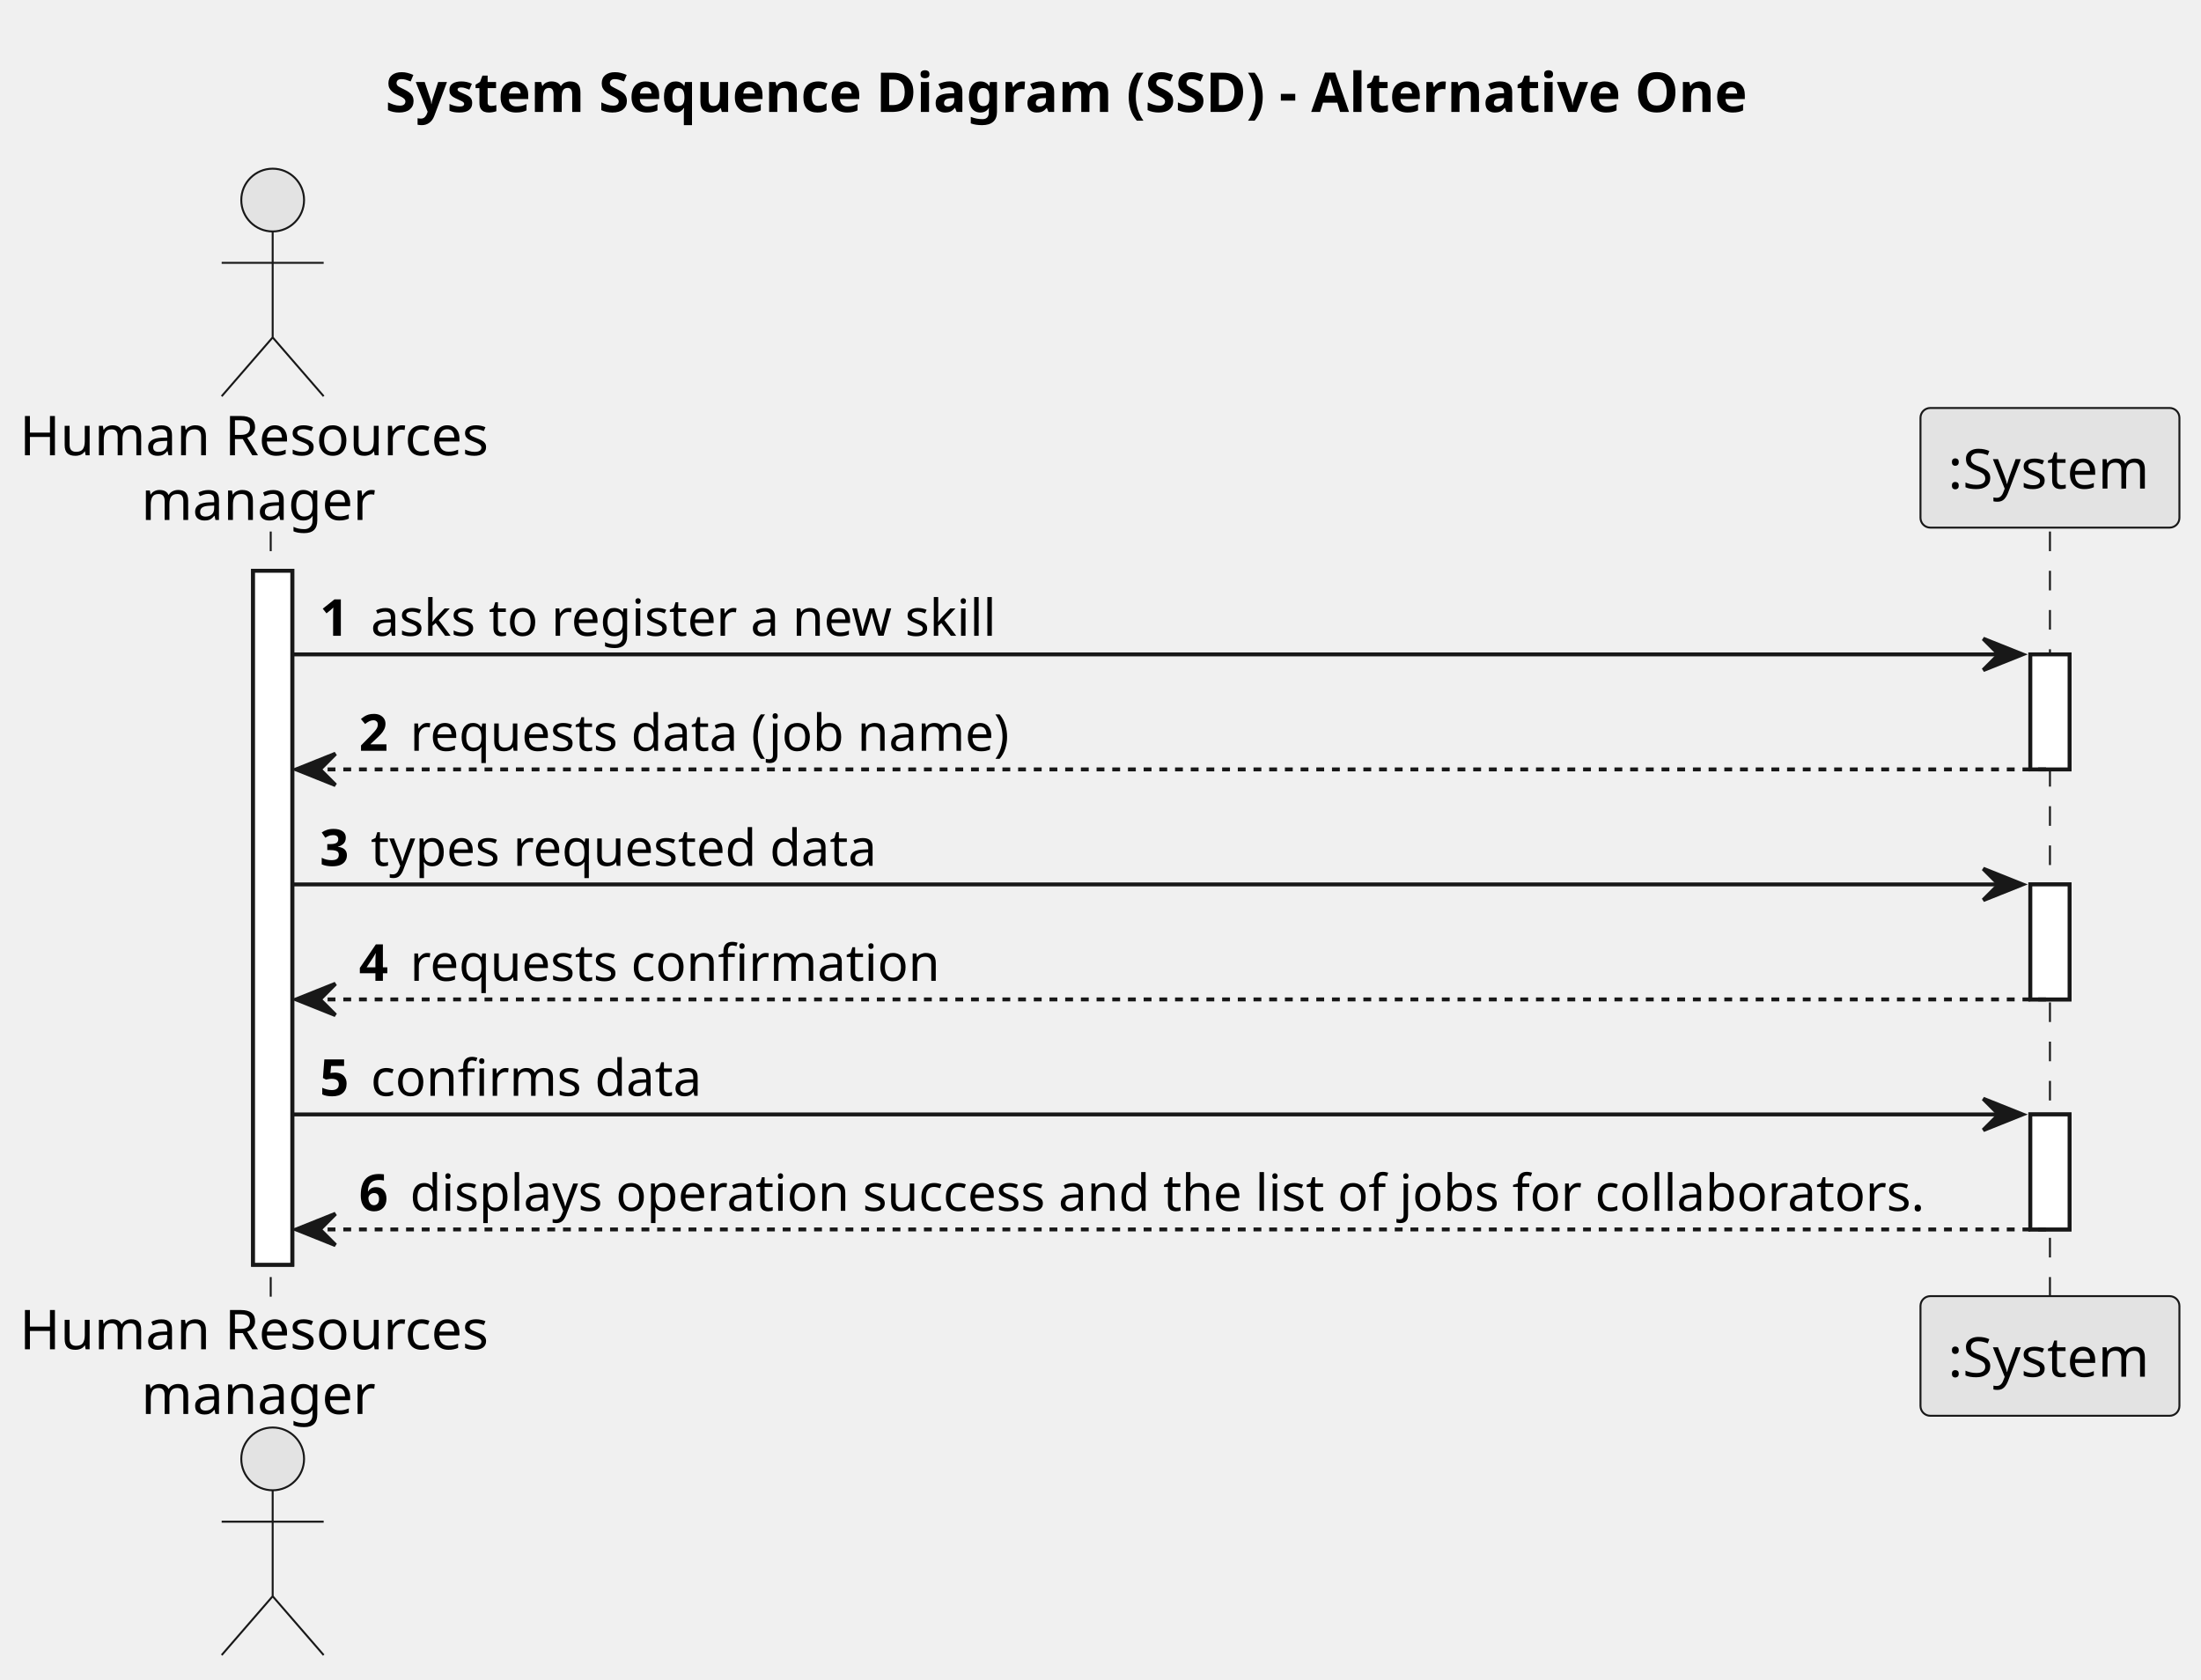
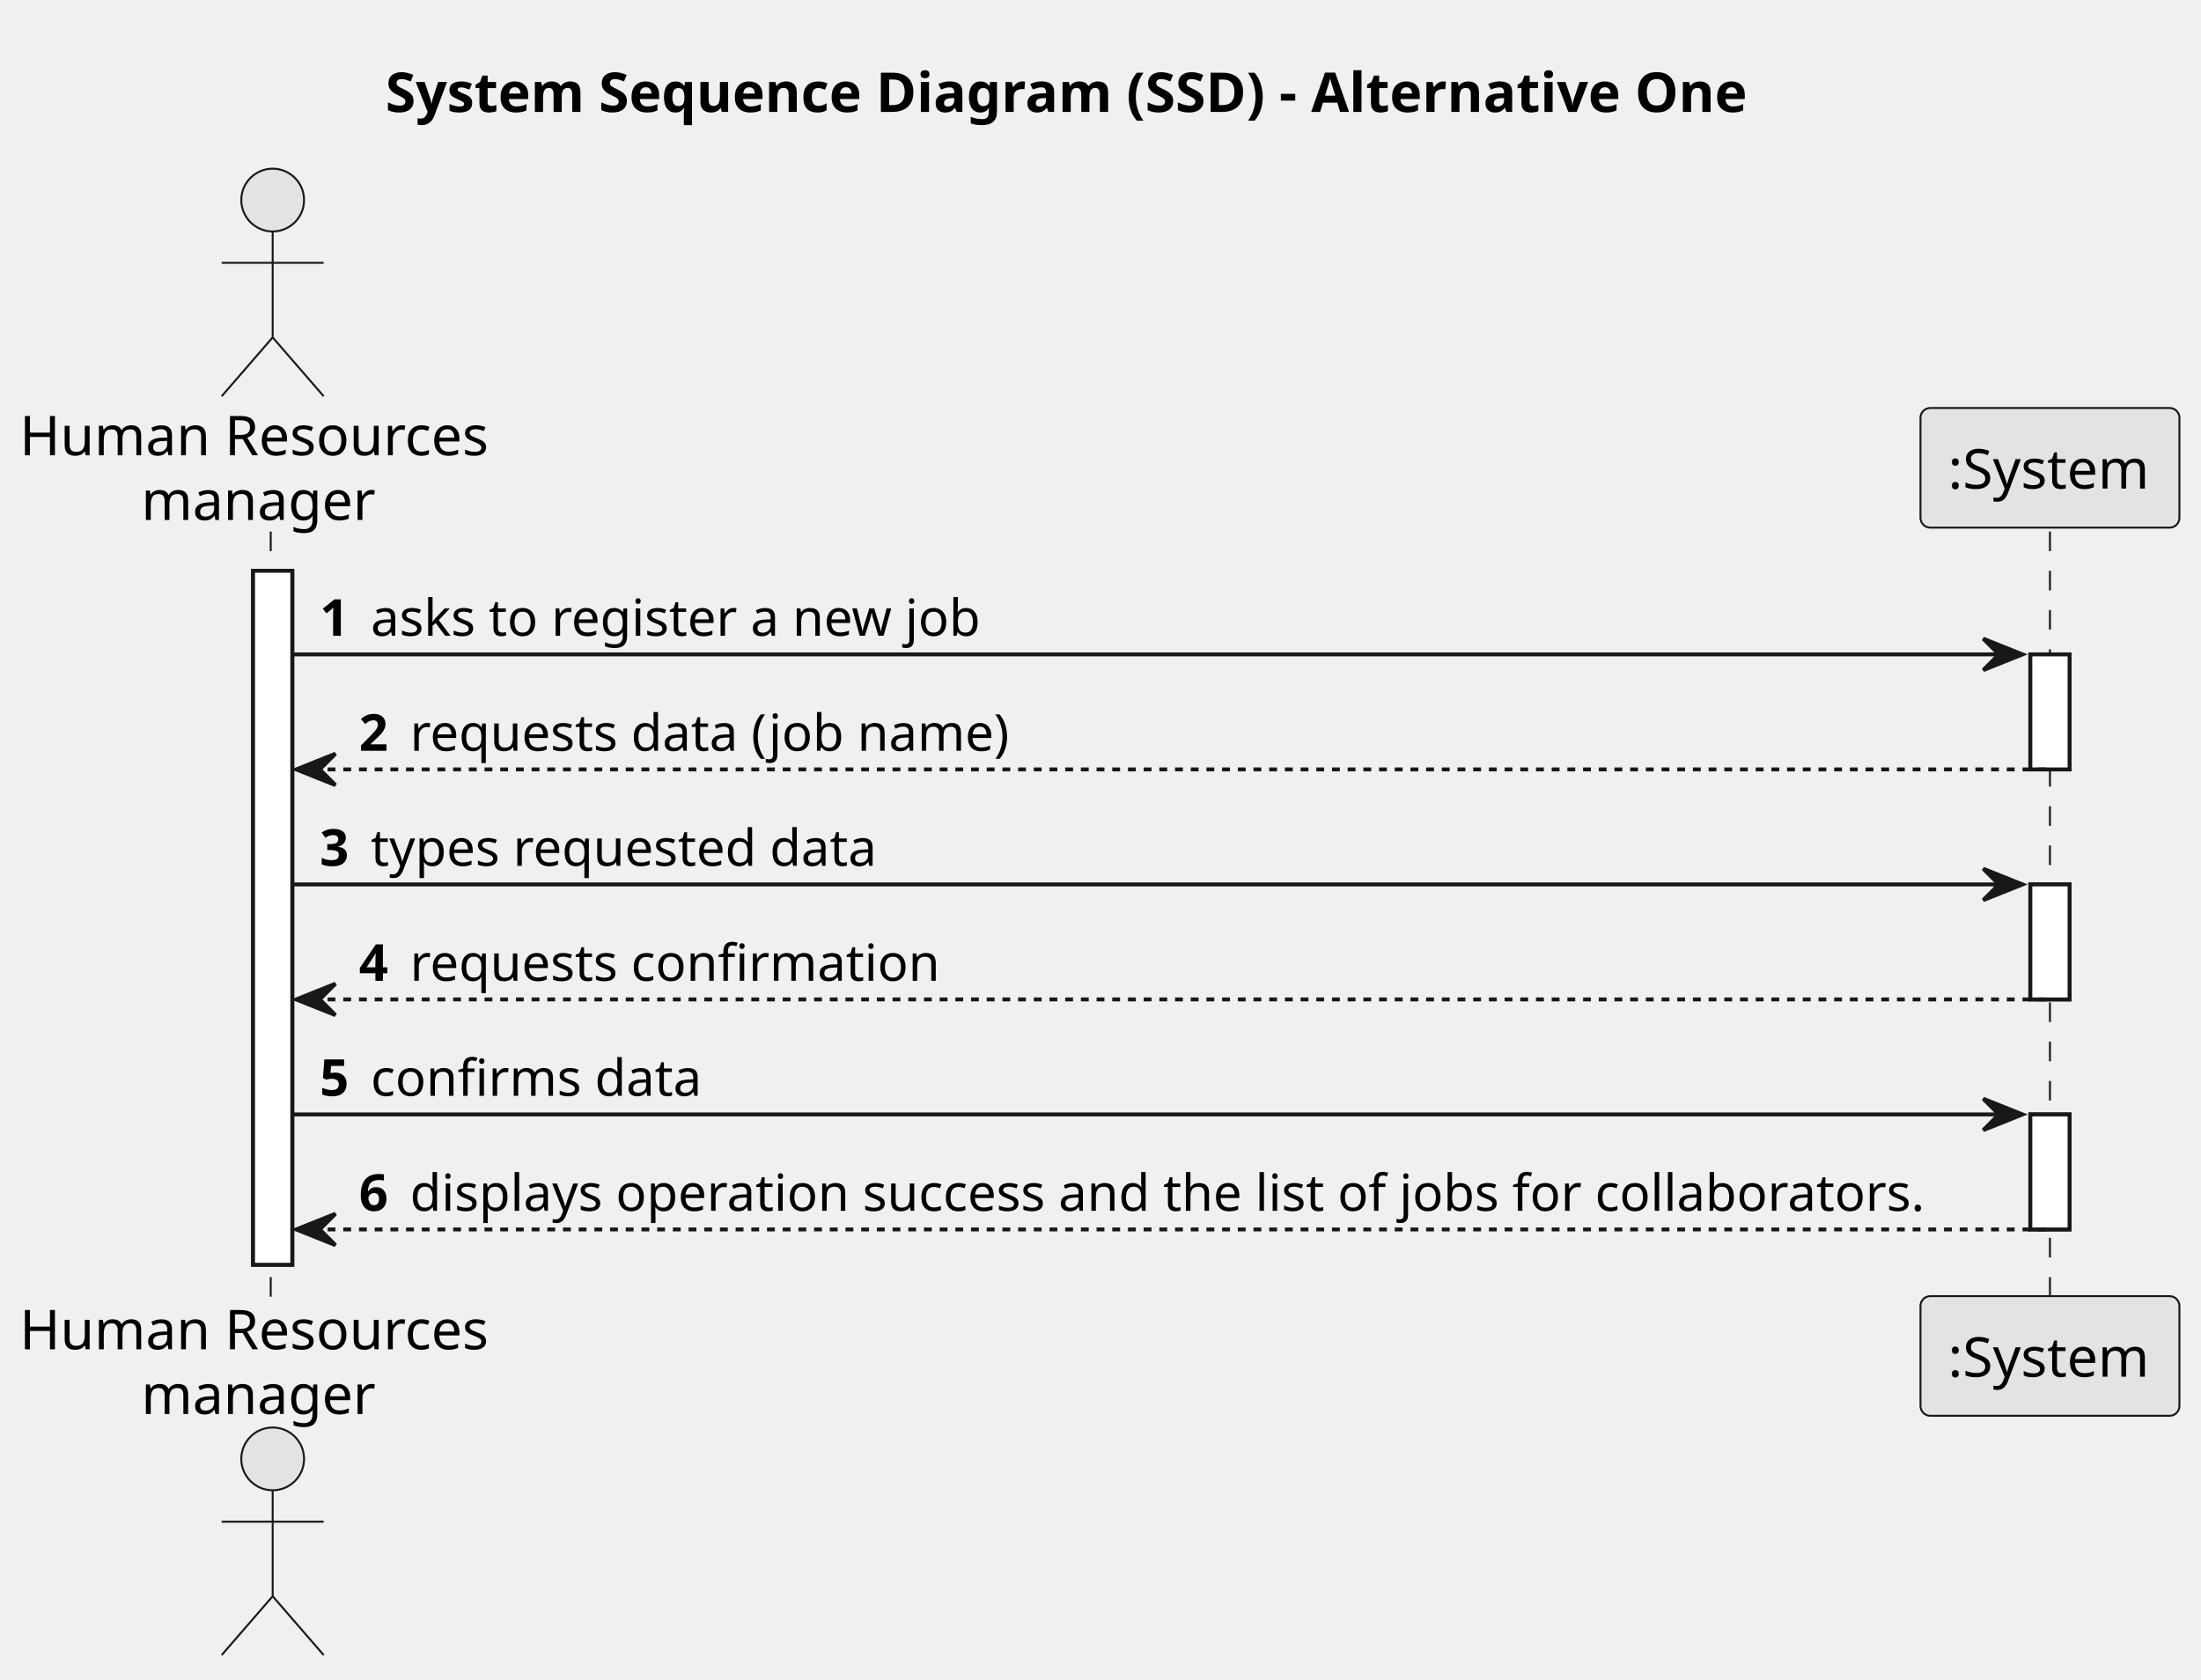
<svg xmlns="http://www.w3.org/2000/svg" contentStyleType="text/css" height="428px" preserveAspectRatio="none" style="width:561px;height:428px;background:#FFFFFF;" version="1.1" viewBox="0 0 561 428" width="561px" zoomAndPan="magnify">
  <defs />
  <g>
    <text fill="#000000" font-family="sans-serif" font-size="14" font-weight="bold" lengthAdjust="spacing" textLength="363" x="98.25" y="28.535">System Sequence Diagram (SSD) - Alternative One</text>
    <rect fill="#FFFFFF" height="176.863" style="stroke:#181818;stroke-width:1.0;" width="10" x="64.5" y="145.465" />
    <rect fill="#FFFFFF" height="29.311" style="stroke:#181818;stroke-width:1.0;" width="10" x="517.5" y="166.775" />
    <rect fill="#FFFFFF" height="29.311" style="stroke:#181818;stroke-width:1.0;" width="10" x="517.5" y="225.397" />
    <rect fill="#FFFFFF" height="29.311" style="stroke:#181818;stroke-width:1.0;" width="10" x="517.5" y="284.018" />
    <line style="stroke:#181818;stroke-width:0.5;stroke-dasharray:5.0,5.0;" x1="69" x2="69" y1="135.465" y2="331.328" />
    <line style="stroke:#181818;stroke-width:0.5;stroke-dasharray:5.0,5.0;" x1="522.5" x2="522.5" y1="135.465" y2="331.328" />
    <text fill="#000000" font-family="sans-serif" font-size="14" lengthAdjust="spacing" textLength="123" x="5" y="116.023">Human Resources</text>
    <text fill="#000000" font-family="sans-serif" font-size="14" lengthAdjust="spacing" textLength="61" x="36" y="132.512">manager</text>
    <ellipse cx="69.5" cy="50.988" fill="#E3E3E3" rx="8" ry="8" style="stroke:#181818;stroke-width:0.5;" />
    <path d="M69.5,58.988 L69.5,85.988 M56.5,66.988 L82.5,66.988 M69.5,85.988 L56.5,100.988 M69.5,85.988 L82.5,100.988 " fill="none" style="stroke:#181818;stroke-width:0.5;" />
    <text fill="#000000" font-family="sans-serif" font-size="14" lengthAdjust="spacing" textLength="123" x="5" y="343.863">Human Resources</text>
    <text fill="#000000" font-family="sans-serif" font-size="14" lengthAdjust="spacing" textLength="61" x="36" y="360.352">manager</text>
    <ellipse cx="69.5" cy="371.805" fill="#E3E3E3" rx="8" ry="8" style="stroke:#181818;stroke-width:0.5;" />
    <path d="M69.5,379.805 L69.5,406.805 M56.5,387.805 L82.5,387.805 M69.5,406.805 L56.5,421.805 M69.5,406.805 L82.5,421.805 " fill="none" style="stroke:#181818;stroke-width:0.5;" />
    <rect fill="#E3E3E3" height="30.488" rx="2.5" ry="2.5" style="stroke:#181818;stroke-width:0.5;" width="66" x="489.5" y="103.977" />
    <text fill="#000000" font-family="sans-serif" font-size="14" lengthAdjust="spacing" textLength="52" x="496.5" y="124.512">:System</text>
    <rect fill="#E3E3E3" height="30.488" rx="2.5" ry="2.5" style="stroke:#181818;stroke-width:0.5;" width="66" x="489.5" y="330.328" />
    <text fill="#000000" font-family="sans-serif" font-size="14" lengthAdjust="spacing" textLength="52" x="496.5" y="350.863">:System</text>
    <rect fill="#FFFFFF" height="176.863" style="stroke:#181818;stroke-width:1.0;" width="10" x="64.5" y="145.465" />
    <rect fill="#FFFFFF" height="29.311" style="stroke:#181818;stroke-width:1.0;" width="10" x="517.5" y="166.775" />
    <rect fill="#FFFFFF" height="29.311" style="stroke:#181818;stroke-width:1.0;" width="10" x="517.5" y="225.397" />
    <rect fill="#FFFFFF" height="29.311" style="stroke:#181818;stroke-width:1.0;" width="10" x="517.5" y="284.018" />
    <polygon fill="#181818" points="505.5,162.775,515.5,166.775,505.5,170.775,509.5,166.775" style="stroke:#181818;stroke-width:1.0;" />
    <line style="stroke:#181818;stroke-width:1.0;" x1="74.5" x2="511.5" y1="166.775" y2="166.775" />
    <text fill="#000000" font-family="sans-serif" font-size="13" font-weight="bold" lengthAdjust="spacing" textLength="9" x="81.5" y="162.033">1</text>
-     <text fill="#000000" font-family="sans-serif" font-size="13" lengthAdjust="spacing" textLength="169" x="94.5" y="162.033">asks to register a new skill</text>
+     <text fill="#000000" font-family="sans-serif" font-size="13" lengthAdjust="spacing" textLength="162" x="94.5" y="162.033">asks to register a new job</text>
    <polygon fill="#181818" points="85.5,192.086,75.5,196.086,85.5,200.086,81.5,196.086" style="stroke:#181818;stroke-width:1.0;" />
    <line style="stroke:#181818;stroke-width:1.0;stroke-dasharray:2.0,2.0;" x1="79.5" x2="521.5" y1="196.086" y2="196.086" />
    <text fill="#000000" font-family="sans-serif" font-size="13" font-weight="bold" lengthAdjust="spacing" textLength="9" x="91.5" y="191.344">2</text>
    <text fill="#000000" font-family="sans-serif" font-size="13" lengthAdjust="spacing" textLength="155" x="104.5" y="191.344">requests data (job name)</text>
    <polygon fill="#181818" points="505.5,221.397,515.5,225.397,505.5,229.397,509.5,225.397" style="stroke:#181818;stroke-width:1.0;" />
    <line style="stroke:#181818;stroke-width:1.0;" x1="74.5" x2="511.5" y1="225.397" y2="225.397" />
    <text fill="#000000" font-family="sans-serif" font-size="13" font-weight="bold" lengthAdjust="spacing" textLength="9" x="81.5" y="220.654">3</text>
    <text fill="#000000" font-family="sans-serif" font-size="13" lengthAdjust="spacing" textLength="131" x="94.5" y="220.654">types requested data</text>
    <polygon fill="#181818" points="85.5,250.707,75.5,254.707,85.5,258.707,81.5,254.707" style="stroke:#181818;stroke-width:1.0;" />
    <line style="stroke:#181818;stroke-width:1.0;stroke-dasharray:2.0,2.0;" x1="79.5" x2="521.5" y1="254.707" y2="254.707" />
    <text fill="#000000" font-family="sans-serif" font-size="13" font-weight="bold" lengthAdjust="spacing" textLength="9" x="91.5" y="249.965">4</text>
    <text fill="#000000" font-family="sans-serif" font-size="13" lengthAdjust="spacing" textLength="139" x="104.5" y="249.965">requests confirmation</text>
    <polygon fill="#181818" points="505.5,280.018,515.5,284.018,505.5,288.018,509.5,284.018" style="stroke:#181818;stroke-width:1.0;" />
    <line style="stroke:#181818;stroke-width:1.0;" x1="74.5" x2="511.5" y1="284.018" y2="284.018" />
    <text fill="#000000" font-family="sans-serif" font-size="13" font-weight="bold" lengthAdjust="spacing" textLength="9" x="81.5" y="279.275">5</text>
    <text fill="#000000" font-family="sans-serif" font-size="13" lengthAdjust="spacing" textLength="87" x="94.5" y="279.275">confirms data</text>
    <polygon fill="#181818" points="85.5,309.328,75.5,313.328,85.5,317.328,81.5,313.328" style="stroke:#181818;stroke-width:1.0;" />
    <line style="stroke:#181818;stroke-width:1.0;stroke-dasharray:2.0,2.0;" x1="79.5" x2="521.5" y1="313.328" y2="313.328" />
    <text fill="#000000" font-family="sans-serif" font-size="13" font-weight="bold" lengthAdjust="spacing" textLength="9" x="91.5" y="308.586">6</text>
    <text fill="#000000" font-family="sans-serif" font-size="13" lengthAdjust="spacing" textLength="406" x="104.5" y="308.586">displays operation success and the list of jobs for collaborators.</text>
  </g>
</svg>
